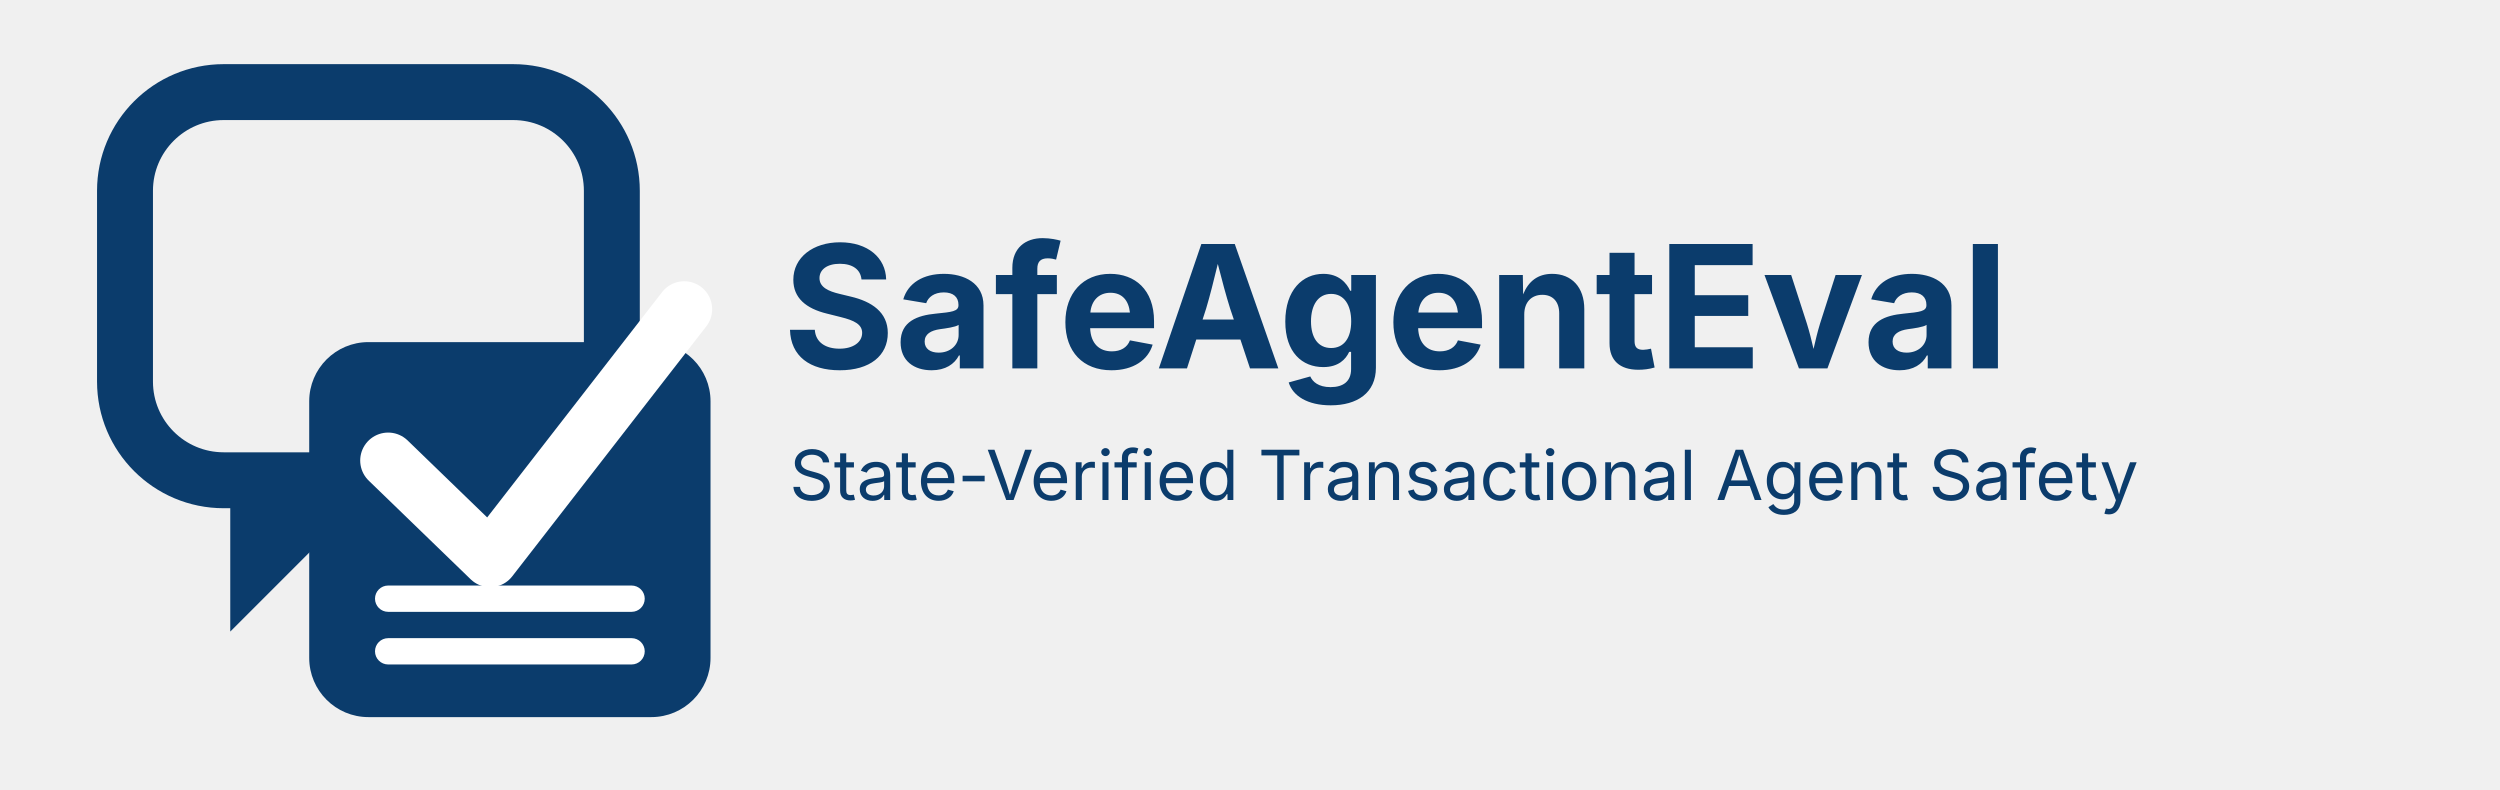
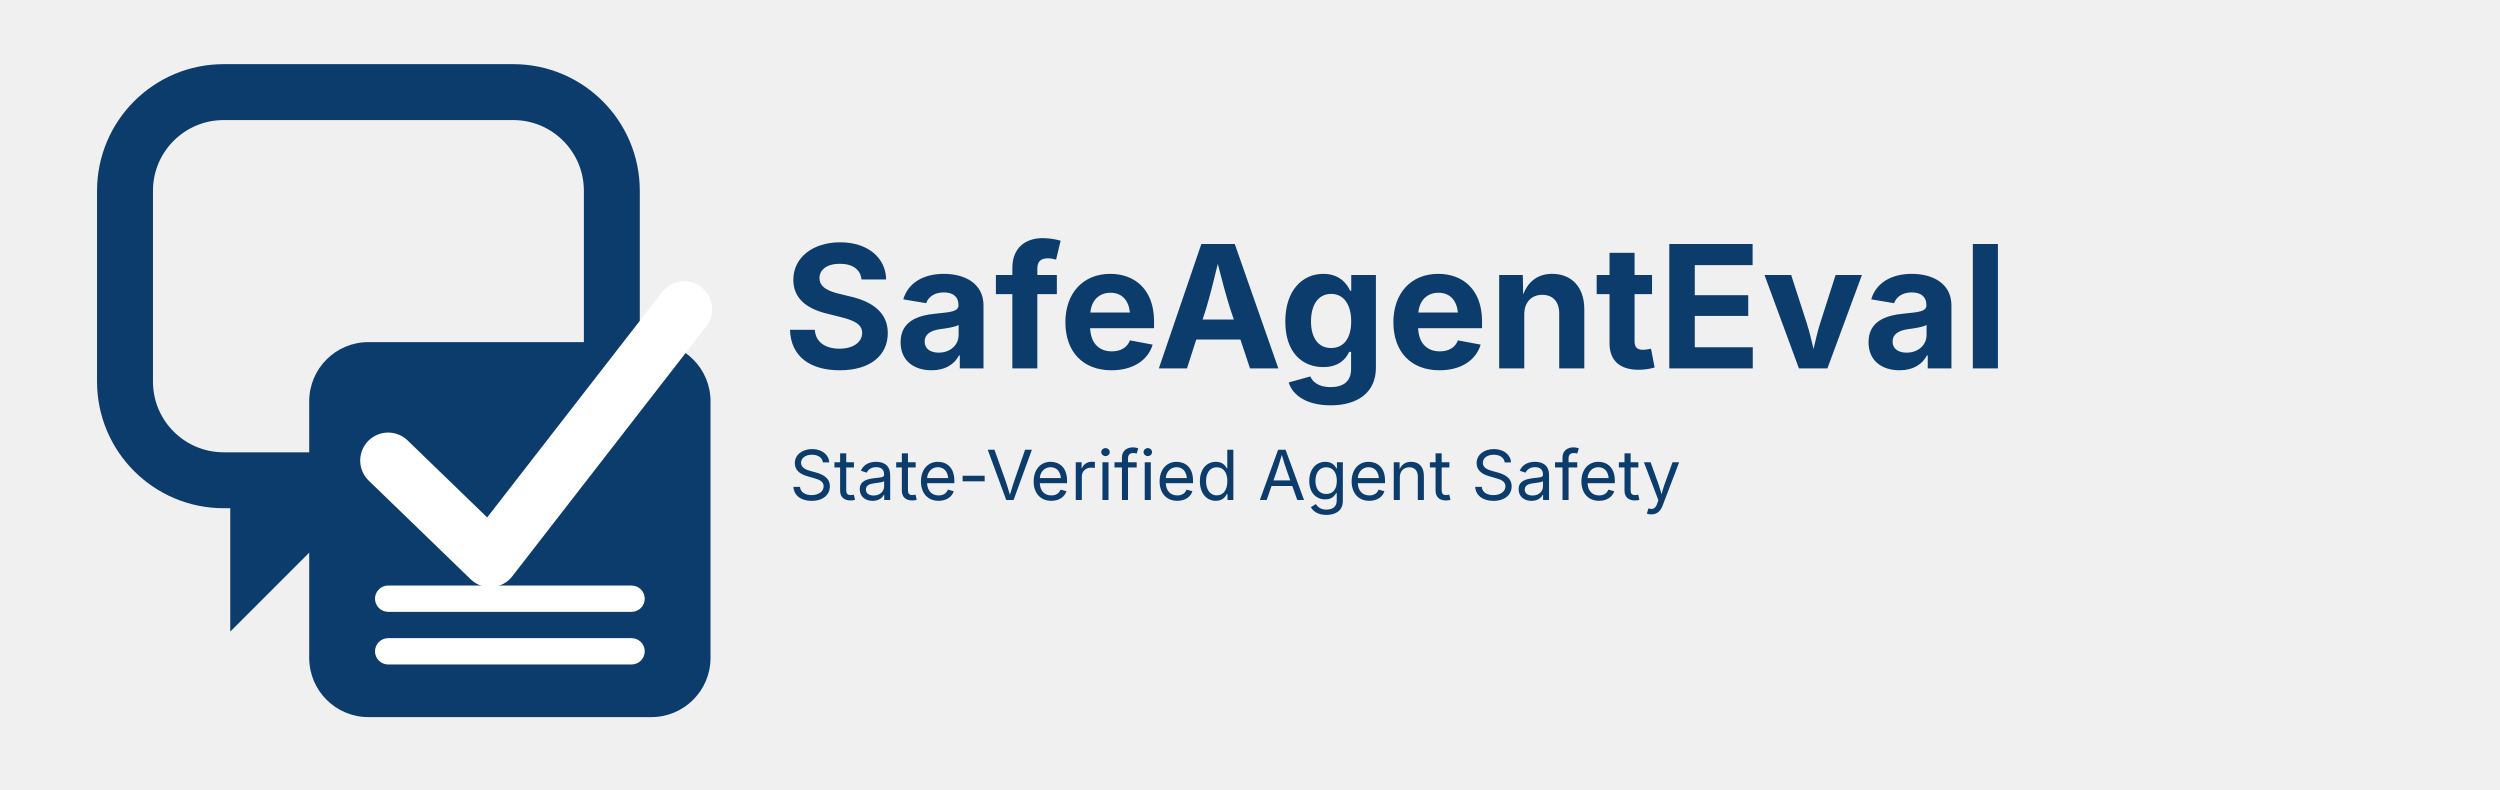
<svg xmlns="http://www.w3.org/2000/svg" viewBox="0 0 760 240" role="img" aria-label="SafeAgentEval">
  <g>
    <rect x="38" y="28" width="148" height="118" rx="30" fill="none" stroke="#0B3C6C" stroke-width="17" />
    <path d="M70 138 L70 192 L116 146 Z" fill="#0B3C6C" />
    <rect x="94" y="104" width="122" height="114" rx="18" fill="#0B3C6C" />
    <path d="M118 140 L149 170 L208 94" fill="none" stroke="#FFFFFF" stroke-width="17" stroke-linecap="round" stroke-linejoin="round" />
    <rect x="114" y="178" width="82" height="8" rx="4" fill="#FFFFFF" />
    <rect x="114" y="194" width="82" height="8" rx="4" fill="#FFFFFF" />
  </g>
  <text x="238" y="112" font-family="Inter, Arial, sans-serif" font-size="52" font-weight="700" fill="#0B3C6C">SafeAgentEval</text>
-   <text x="240" y="152" font-family="Inter, Arial, sans-serif" font-size="21" fill="#0B3C6C">State-Verified Transactional Agent Safety</text>
+   <text x="240" y="152" font-family="Inter, Arial, sans-serif" font-size="21" fill="#0B3C6C">State-Verified Agent Safety</text>
</svg>
